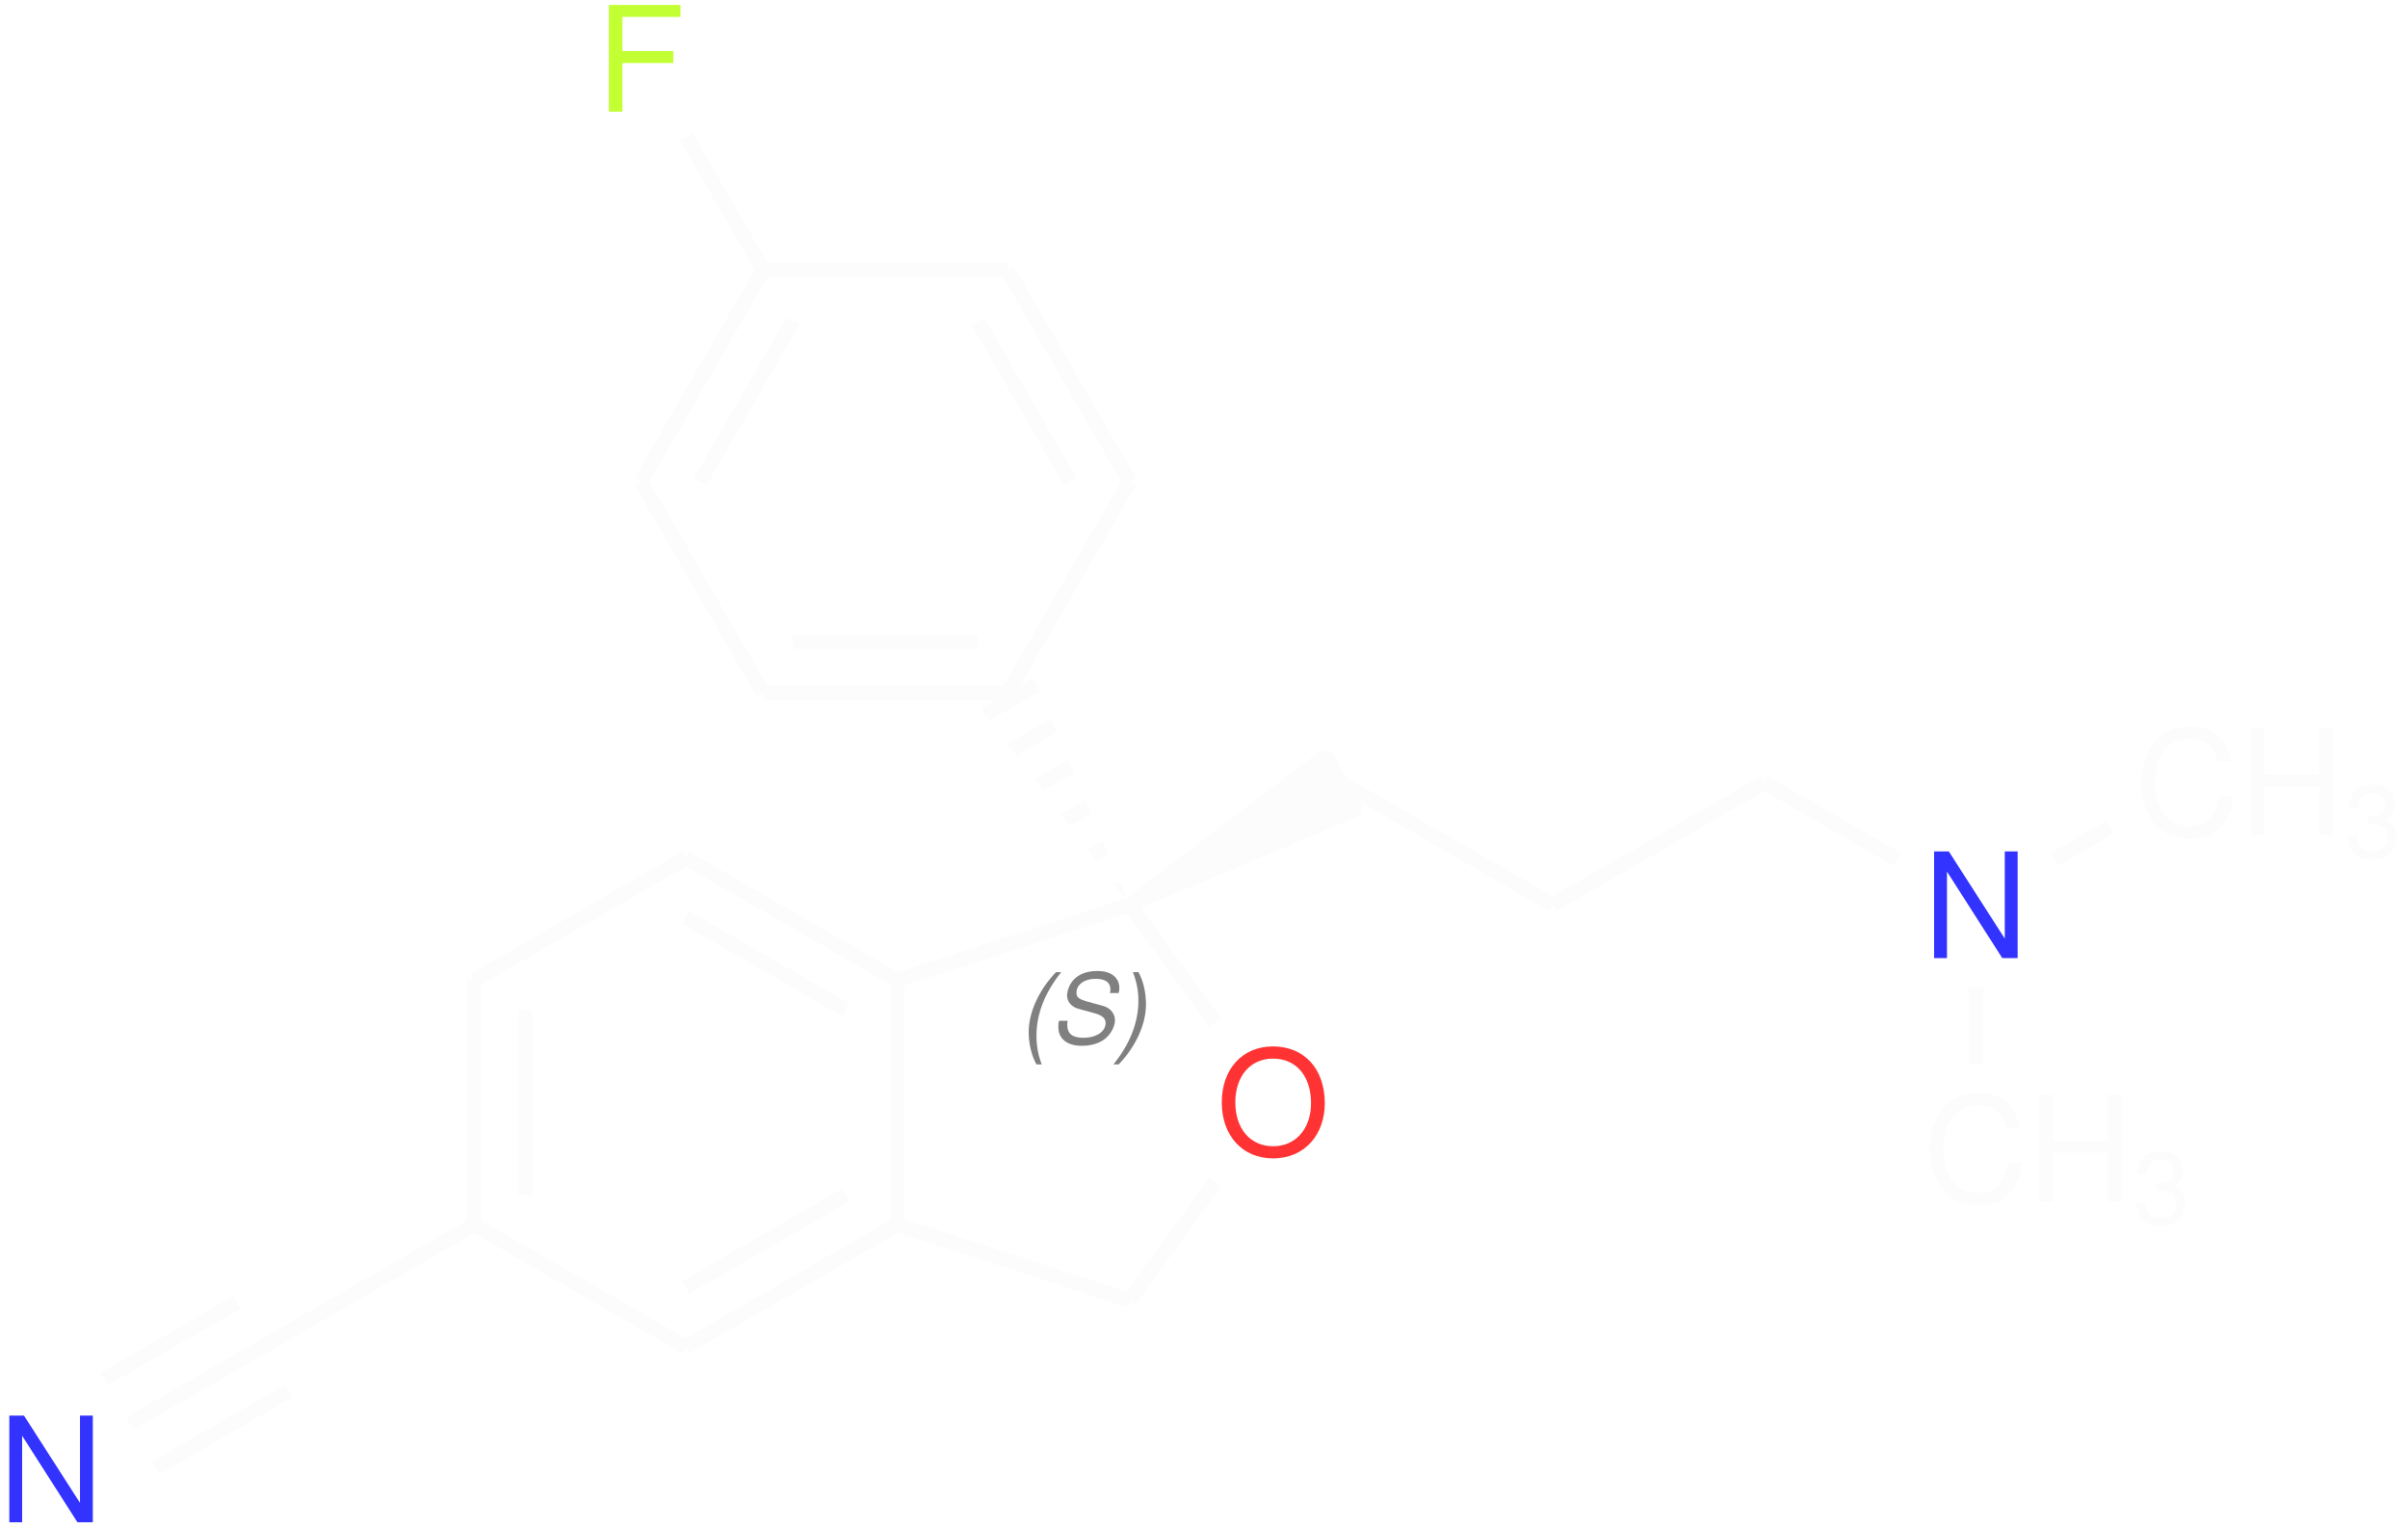
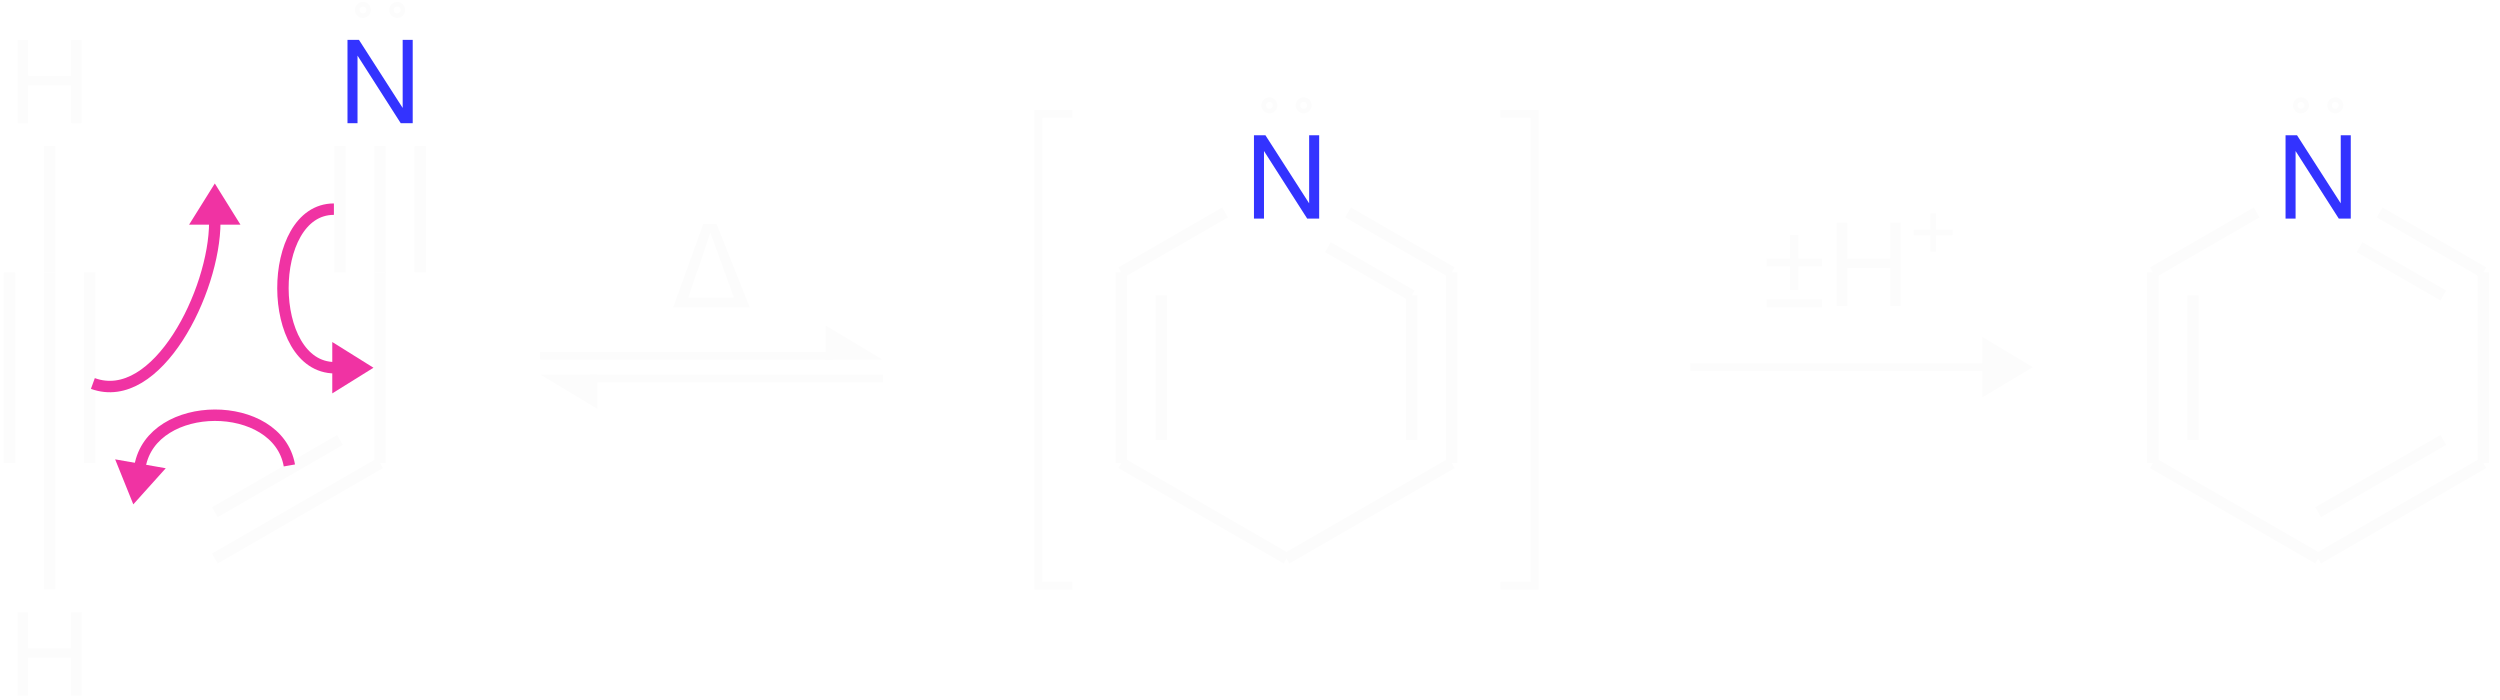
- <svg xmlns="http://www.w3.org/2000/svg" xmlns:xlink="http://www.w3.org/1999/xlink" width="164pt" height="104pt" viewBox="0 0 164 104" version="1.1">
+ <svg xmlns="http://www.w3.org/2000/svg" xmlns:xlink="http://www.w3.org/1999/xlink" width="218pt" height="61pt" viewBox="0 0 218 61" version="1.1">
  <defs>
    <g>
      <symbol overflow="visible" id="glyph0-0">
        <path style="stroke:none;" d="M 6.172 -5.188 C 6.172 -6.344 5.344 -7.094 4.047 -7.094 C 2.609 -7.094 1.859 -6.297 1.859 -4.766 L 2.719 -4.766 C 2.719 -5.656 2.953 -6.312 4 -6.312 C 4.766 -6.312 5.281 -5.859 5.281 -5.188 C 5.281 -3.922 3.484 -3.594 3.484 -2.25 L 3.484 -1.688 L 4.391 -1.688 L 4.391 -2.156 C 4.391 -3.344 6.172 -3.531 6.172 -5.188 Z M 4.391 -0.75 L 3.484 -0.75 L 3.484 0.297 L 4.391 0.297 Z M 0.344 1.391 L 7.625 1.391 L 7.625 -7.969 L 0.344 -7.969 Z M 1.172 0.688 L 1.172 -7.281 L 6.797 -7.281 L 6.797 0.688 Z M 1.172 0.688 " />
      </symbol>
      <symbol overflow="visible" id="glyph0-1">
+         <path style="stroke:none;" d="M 5.469 -3.312 L 5.469 0 L 6.391 0 L 6.391 -7.266 L 5.469 -7.266 L 5.469 -4.125 L 1.719 -4.125 L 1.719 -7.266 L 0.797 -7.266 L 0.797 0 L 1.719 0 L 1.719 -3.312 Z M 5.469 -3.312 " />
+       </symbol>
+       <symbol overflow="visible" id="glyph0-2">
        <path style="stroke:none;" d="M 6.484 -7.266 L 5.609 -7.266 L 5.609 -1.328 L 1.797 -7.266 L 0.797 -7.266 L 0.797 0 L 1.672 0 L 1.672 -5.891 L 5.438 0 L 6.484 0 Z M 6.484 -7.266 " />
      </symbol>
-       <symbol overflow="visible" id="glyph0-2">
-         <path style="stroke:none;" d="M 7.422 -3.516 C 7.422 -5.859 6.031 -7.391 3.891 -7.391 C 1.812 -7.391 0.406 -5.859 0.406 -3.578 C 0.406 -1.312 1.812 0.234 3.906 0.234 C 6.078 0.234 7.422 -1.422 7.422 -3.516 Z M 3.891 -6.562 C 5.469 -6.562 6.484 -5.375 6.484 -3.531 C 6.484 -1.781 5.438 -0.594 3.906 -0.594 C 2.359 -0.594 1.328 -1.781 1.328 -3.578 C 1.328 -5.375 2.359 -6.562 3.891 -6.562 Z M 3.891 -6.562 " />
-       </symbol>
      <symbol overflow="visible" id="glyph0-3">
-         <path style="stroke:none;" d="M 1.719 -3.312 L 5.188 -3.312 L 5.188 -4.125 L 1.719 -4.125 L 1.719 -6.453 L 5.672 -6.453 L 5.672 -7.266 L 0.797 -7.266 L 0.797 0 L 1.719 0 Z M 1.719 -3.312 " />
+         <path style="stroke:none;" d="M 6.812 0 L 3.922 -7.266 L 2.766 -7.266 L 0.141 0 Z M 1.469 -0.844 L 3.375 -6.531 L 5.438 -0.844 Z M 1.469 -0.844 " />
      </symbol>
      <symbol overflow="visible" id="glyph0-4">
-         <path style="stroke:none;" d="M 0.406 -3.547 C 0.406 -2.062 1.062 0.234 3.672 0.234 C 5.453 0.234 6.453 -0.734 6.672 -2.656 L 5.719 -2.656 C 5.5 -1.281 4.906 -0.594 3.688 -0.594 C 2.25 -0.594 1.328 -1.75 1.328 -3.562 C 1.328 -5.422 2.203 -6.562 3.609 -6.562 C 4.781 -6.562 5.359 -6.031 5.578 -5.016 L 6.516 -5.016 C 6.234 -6.609 5.312 -7.391 3.719 -7.391 C 1.062 -7.391 0.406 -5.062 0.406 -3.547 Z M 0.406 -3.547 " />
-       </symbol>
-       <symbol overflow="visible" id="glyph0-5">
-         <path style="stroke:none;" d="M 5.469 -3.312 L 5.469 0 L 6.391 0 L 6.391 -7.266 L 5.469 -7.266 L 5.469 -4.125 L 1.719 -4.125 L 1.719 -7.266 L 0.797 -7.266 L 0.797 0 L 1.719 0 L 1.719 -3.312 Z M 5.469 -3.312 " />
+         <path style="stroke:none;" d="M 5.328 -0.594 L 0.5 -0.594 L 0.5 0.109 L 5.328 0.109 Z M 5.328 -4.141 L 3.266 -4.141 L 3.266 -6.203 L 2.562 -6.203 L 2.562 -4.141 L 0.5 -4.141 L 0.5 -3.453 L 2.562 -3.453 L 2.562 -1.391 L 3.266 -1.391 L 3.266 -3.453 L 5.328 -3.453 Z M 5.328 -4.141 " />
      </symbol>
      <symbol overflow="visible" id="glyph1-0">
-         <path style="stroke:none;" d="M 3.531 -4.672 C 2.562 -4.672 1.969 -4.141 1.766 -3.109 L 2.328 -3.109 C 2.469 -3.844 2.797 -4.156 3.375 -4.156 C 3.797 -4.156 4.094 -3.938 4.094 -3.594 C 4.094 -2.609 2.719 -2.422 2.484 -1.422 L 2.406 -1.062 L 3.016 -1.062 L 3.078 -1.375 C 3.344 -2.297 4.734 -2.422 4.734 -3.672 C 4.734 -4.047 4.5 -4.672 3.531 -4.672 Z M 2.875 -0.422 L 2.281 -0.422 L 2.125 0.266 L 2.734 0.266 Z M -0.094 0.922 L 4.766 0.922 L 6.109 -5.344 L 1.234 -5.344 Z M 0.547 0.453 L 1.688 -4.875 L 5.453 -4.875 L 4.312 0.453 Z M 0.547 0.453 " />
+         <path style="stroke:none;" d="" />
      </symbol>
      <symbol overflow="visible" id="glyph1-1">
-         <path style="stroke:none;" d="M 2.609 -4.859 C 1.453 -3.656 0.75 -2.125 0.75 -0.781 C 0.75 0.016 0.953 0.844 1.281 1.422 L 1.641 1.422 C 1.391 0.781 1.281 0.156 1.281 -0.531 C 1.281 -2.016 1.859 -3.484 2.969 -4.859 Z M 2.609 -4.859 " />
+         <path style="stroke:none;" d="M 3.25 17.547 L 3.938 17.547 L 3.938 0.297 L 6.562 0.297 L 6.562 -0.391 L 3.25 -0.391 Z M 3.25 17.547 " />
      </symbol>
      <symbol overflow="visible" id="glyph1-2">
-         <path style="stroke:none;" d="M 3.203 -4.938 C 1.359 -4.938 1.141 -3.547 1.141 -3.281 C 1.141 -2.859 1.422 -2.516 1.875 -2.375 L 3.016 -2.062 C 3.547 -1.906 3.766 -1.719 3.766 -1.391 C 3.766 -0.859 3.203 -0.391 2.25 -0.391 C 1.5 -0.391 1.156 -0.672 1.156 -1.281 C 1.156 -1.359 1.156 -1.422 1.188 -1.547 L 0.594 -1.547 C 0.547 -1.375 0.547 -1.266 0.547 -1.125 C 0.547 -0.328 1.141 0.156 2.141 0.156 C 4.062 0.156 4.406 -1.234 4.406 -1.578 C 4.406 -1.922 4.203 -2.391 3.594 -2.562 L 2.453 -2.875 C 1.938 -3.031 1.781 -3.156 1.781 -3.453 C 1.781 -4.031 2.344 -4.406 3.078 -4.406 C 3.672 -4.406 4.094 -4.219 4.094 -3.672 C 4.094 -3.609 4.094 -3.562 4.062 -3.438 L 4.656 -3.438 C 4.703 -3.625 4.703 -3.703 4.703 -3.812 C 4.703 -4.25 4.406 -4.938 3.203 -4.938 Z M 3.203 -4.938 " />
+         <path style="stroke:none;" d="M 3.25 5.984 L 3.938 5.984 L 3.938 -0.016 L 3.25 -0.016 Z M 3.25 5.984 " />
      </symbol>
      <symbol overflow="visible" id="glyph1-3">
-         <path style="stroke:none;" d="M 0.312 1.422 C 1.484 0.203 2.172 -1.312 2.172 -2.672 C 2.172 -3.469 1.984 -4.297 1.656 -4.859 L 1.281 -4.859 C 1.531 -4.219 1.656 -3.594 1.656 -2.922 C 1.656 -1.438 1.078 0.047 -0.047 1.422 Z M 0.312 1.422 " />
+         <path style="stroke:none;" d="M 3.25 17.531 L 6.562 17.531 L 6.562 16.844 L 3.938 16.844 L 3.938 -0.406 L 3.25 -0.406 Z M 3.25 17.531 " />
+       </symbol>
+       <symbol overflow="visible" id="glyph1-4">
+         <path style="stroke:none;" d="M 2.703 17.547 L 3.391 17.547 L 3.391 -0.391 L 0.062 -0.391 L 0.062 0.297 L 2.703 0.297 Z M 2.703 17.547 " />
+       </symbol>
+       <symbol overflow="visible" id="glyph1-5">
+         <path style="stroke:none;" d="M 2.703 5.984 L 3.391 5.984 L 3.391 -0.016 L 2.703 -0.016 Z M 2.703 5.984 " />
+       </symbol>
+       <symbol overflow="visible" id="glyph1-6">
+         <path style="stroke:none;" d="M 2.703 16.844 L 0.062 16.844 L 0.062 17.531 L 3.391 17.531 L 3.391 -0.406 L 2.703 -0.406 Z M 2.703 16.844 " />
      </symbol>
      <symbol overflow="visible" id="glyph2-0">
        <path style="stroke:none;" d="M 4.312 -3.625 C 4.312 -4.438 3.734 -4.969 2.828 -4.969 C 1.828 -4.969 1.297 -4.406 1.297 -3.328 L 1.891 -3.328 C 1.891 -3.953 2.062 -4.422 2.797 -4.422 C 3.328 -4.422 3.688 -4.094 3.688 -3.625 C 3.688 -2.75 2.438 -2.516 2.438 -1.562 L 2.438 -1.188 L 3.062 -1.188 L 3.062 -1.516 C 3.062 -2.344 4.312 -2.469 4.312 -3.625 Z M 3.062 -0.516 L 2.438 -0.516 L 2.438 0.203 L 3.062 0.203 Z M 0.25 0.969 L 5.328 0.969 L 5.328 -5.578 L 0.25 -5.578 Z M 0.828 0.484 L 0.828 -5.094 L 4.75 -5.094 L 4.75 0.484 Z M 0.828 0.484 " />
      </symbol>
      <symbol overflow="visible" id="glyph2-1">
-         <path style="stroke:none;" d="M 1.875 -4.406 C 2.422 -4.406 2.75 -4.078 2.75 -3.562 C 2.75 -2.922 2.359 -2.797 1.547 -2.781 L 1.547 -2.266 L 1.875 -2.266 C 2.547 -2.266 2.906 -1.969 2.906 -1.375 C 2.906 -0.75 2.516 -0.391 1.875 -0.391 C 1.203 -0.391 0.875 -0.719 0.844 -1.438 L 0.219 -1.438 C 0.297 -0.359 0.828 0.156 1.859 0.156 C 2.875 0.156 3.531 -0.453 3.531 -1.375 C 3.531 -2 3.281 -2.359 2.688 -2.562 C 3.156 -2.734 3.375 -3.094 3.375 -3.578 C 3.375 -4.438 2.812 -4.938 1.875 -4.938 C 0.875 -4.938 0.344 -4.391 0.328 -3.344 L 0.938 -3.344 C 0.953 -3.875 1.094 -4.406 1.875 -4.406 Z M 1.875 -4.406 " />
+         <path style="stroke:none;" d="M 3.719 -1.859 L 2.281 -1.859 L 2.281 -3.297 L 1.797 -3.297 L 1.797 -1.859 L 0.344 -1.859 L 0.344 -1.375 L 1.797 -1.375 L 1.797 0.062 L 2.281 0.062 L 2.281 -1.375 L 3.719 -1.375 Z M 3.719 -1.859 " />
      </symbol>
    </g>
-     <clipPath id="clip1">
-       <path d="M 66 46 L 77 46 L 77 62 L 66 62 Z M 66 46 " />
-     </clipPath>
-     <clipPath id="clip2">
-       <path d="M 66.805 48.242 L 70.422 46.152 L 76.934 61.605 L 66.805 48.242 " />
-     </clipPath>
  </defs>
  <g id="surface16">
+     <g style="fill:rgb(98.999%,98.999%,98.999%);fill-opacity:1;">
+       <use xlink:href="#glyph0-1" x="0.732" y="60.654" />
+     </g>
+     <path style="fill:none;stroke-width:0.996;stroke-linecap:butt;stroke-linejoin:miter;stroke:rgb(98.999%,98.999%,98.999%);stroke-opacity:1;stroke-miterlimit:10;" d="M 0 -0.002 L 0 -11.013 " transform="matrix(1,0,0,-1,4.324,40.385)" />
+     <path style="fill:none;stroke-width:0.996;stroke-linecap:butt;stroke-linejoin:miter;stroke:rgb(98.999%,98.999%,98.999%);stroke-opacity:1;stroke-miterlimit:10;" d="M 14.41 -8.318 L 28.817 -0.002 " transform="matrix(1,0,0,-1,4.324,40.385)" />
+     <path style="fill:none;stroke-width:0.996;stroke-linecap:butt;stroke-linejoin:miter;stroke:rgb(98.999%,98.999%,98.999%);stroke-opacity:1;stroke-miterlimit:10;" d="M 14.41 -4.279 L 25.321 2.022 " transform="matrix(1,0,0,-1,4.324,40.385)" />
+     <path style="fill:none;stroke-width:0.996;stroke-linecap:butt;stroke-linejoin:miter;stroke:rgb(98.999%,98.999%,98.999%);stroke-opacity:1;stroke-miterlimit:10;" d="M 28.817 -0.002 L 28.817 16.639 " transform="matrix(1,0,0,-1,4.324,40.385)" />
    <g style="fill:rgb(20%,20%,100%);fill-opacity:1;">
-       <use xlink:href="#glyph0-1" x="-0.163" y="103.654" />
+       <use xlink:href="#glyph0-2" x="29.504" y="10.741" />
    </g>
-     <path style="fill:none;stroke-width:0.996;stroke-linecap:butt;stroke-linejoin:miter;stroke:rgb(98.999%,98.999%,98.999%);stroke-opacity:1;stroke-miterlimit:10;" d="M 5.363 6.728 L 14.41 11.951 " transform="matrix(1,0,0,-1,3.473,103.654)" />
-     <path style="fill:none;stroke-width:0.996;stroke-linecap:butt;stroke-linejoin:miter;stroke:rgb(98.999%,98.999%,98.999%);stroke-opacity:1;stroke-miterlimit:10;" d="M 3.613 9.756 L 12.66 14.978 " transform="matrix(1,0,0,-1,3.473,103.654)" />
-     <path style="fill:none;stroke-width:0.996;stroke-linecap:butt;stroke-linejoin:miter;stroke:rgb(98.999%,98.999%,98.999%);stroke-opacity:1;stroke-miterlimit:10;" d="M 7.113 3.697 L 16.16 8.92 " transform="matrix(1,0,0,-1,3.473,103.654)" />
-     <path style="fill:none;stroke-width:0.996;stroke-linecap:butt;stroke-linejoin:miter;stroke:rgb(98.999%,98.999%,98.999%);stroke-opacity:1;stroke-miterlimit:10;" d="M 14.41 11.951 L 28.816 20.267 " transform="matrix(1,0,0,-1,3.473,103.654)" />
-     <path style="fill:none;stroke-width:0.996;stroke-linecap:butt;stroke-linejoin:miter;stroke:rgb(98.999%,98.999%,98.999%);stroke-opacity:1;stroke-miterlimit:10;" d="M 28.816 20.267 L 43.226 11.951 " transform="matrix(1,0,0,-1,3.473,103.654)" />
-     <path style="fill:none;stroke-width:0.996;stroke-linecap:butt;stroke-linejoin:miter;stroke:rgb(98.999%,98.999%,98.999%);stroke-opacity:1;stroke-miterlimit:10;" d="M 43.226 11.951 L 57.636 20.267 " transform="matrix(1,0,0,-1,3.473,103.654)" />
-     <path style="fill:none;stroke-width:0.996;stroke-linecap:butt;stroke-linejoin:miter;stroke:rgb(98.999%,98.999%,98.999%);stroke-opacity:1;stroke-miterlimit:10;" d="M 43.226 15.99 L 54.136 22.291 " transform="matrix(1,0,0,-1,3.473,103.654)" />
-     <path style="fill:none;stroke-width:0.996;stroke-linecap:butt;stroke-linejoin:miter;stroke:rgb(98.999%,98.999%,98.999%);stroke-opacity:1;stroke-miterlimit:10;" d="M 57.636 20.267 L 73.461 15.127 " transform="matrix(1,0,0,-1,3.473,103.654)" />
-     <g style="fill:rgb(100%,20%,20%);fill-opacity:1;">
-       <use xlink:href="#glyph0-2" x="82.805" y="78.642" />
+     <path style="fill-rule:nonzero;fill:rgb(100%,100%,100%);fill-opacity:1;stroke-width:0.399;stroke-linecap:butt;stroke-linejoin:miter;stroke:rgb(98.999%,98.999%,98.999%);stroke-opacity:1;stroke-miterlimit:10;" d="M 0.996 0.001 C 0.996 -0.277 1.218 -0.499 1.496 -0.499 C 1.769 -0.499 1.992 -0.277 1.992 0.001 C 1.992 0.274 1.769 0.497 1.496 0.497 C 1.218 0.497 0.996 0.274 0.996 0.001 Z M -1.993 0.001 C -1.993 -0.277 -1.77 -0.499 -1.493 -0.499 C -1.219 -0.499 -0.996 -0.277 -0.996 0.001 C -0.996 0.274 -1.219 0.497 -1.493 0.497 C -1.77 0.497 -1.993 0.274 -1.993 0.001 Z M -1.993 0.001 " transform="matrix(1,0,0,-1,33.141,0.868)" />
+     <path style="fill:none;stroke-width:0.996;stroke-linecap:butt;stroke-linejoin:miter;stroke:rgb(98.999%,98.999%,98.999%);stroke-opacity:1;stroke-miterlimit:10;" d="M 28.817 16.639 L 28.817 27.651 " transform="matrix(1,0,0,-1,4.324,40.385)" />
+     <path style="fill:none;stroke-width:0.996;stroke-linecap:butt;stroke-linejoin:miter;stroke:rgb(98.999%,98.999%,98.999%);stroke-opacity:1;stroke-miterlimit:10;" d="M 25.321 16.639 L 25.321 27.651 " transform="matrix(1,0,0,-1,4.324,40.385)" />
+     <path style="fill:none;stroke-width:0.996;stroke-linecap:butt;stroke-linejoin:miter;stroke:rgb(98.999%,98.999%,98.999%);stroke-opacity:1;stroke-miterlimit:10;" d="M 32.317 16.639 L 32.317 27.651 " transform="matrix(1,0,0,-1,4.324,40.385)" />
+     <g style="fill:rgb(98.999%,98.999%,98.999%);fill-opacity:1;">
+       <use xlink:href="#glyph0-1" x="0.732" y="10.741" />
    </g>
-     <path style="fill:none;stroke-width:0.996;stroke-linecap:butt;stroke-linejoin:miter;stroke:rgb(98.999%,98.999%,98.999%);stroke-opacity:1;stroke-miterlimit:10;" d="M 73.461 15.127 L 79.3 23.17 " transform="matrix(1,0,0,-1,3.473,103.654)" />
-     <path style="fill:none;stroke-width:0.996;stroke-linecap:butt;stroke-linejoin:miter;stroke:rgb(98.999%,98.999%,98.999%);stroke-opacity:1;stroke-miterlimit:10;" d="M 79.3 34.006 L 73.461 42.049 " transform="matrix(1,0,0,-1,3.473,103.654)" />
-     <g style="fill:rgb(50%,50%,50%);fill-opacity:1;">
-       <use xlink:href="#glyph1-1" x="69.309" y="71.053" />
-       <use xlink:href="#glyph1-2" x="71.532" y="71.053" />
-       <use xlink:href="#glyph1-3" x="75.877" y="71.053" />
-     </g>
-     <g clip-path="url(#clip1)" clip-rule="nonzero">
-       <g clip-path="url(#clip2)" clip-rule="nonzero">
-         <path style="fill:none;stroke-width:4.176;stroke-linecap:butt;stroke-linejoin:miter;stroke:rgb(98.999%,98.999%,98.999%);stroke-opacity:1;stroke-dasharray:0.996,1.993;stroke-miterlimit:10;" d="M 65.14 56.459 L 73.461 42.049 " transform="matrix(1,0,0,-1,3.473,103.654)" />
-       </g>
-     </g>
-     <path style="fill:none;stroke-width:0.996;stroke-linecap:butt;stroke-linejoin:miter;stroke:rgb(98.999%,98.999%,98.999%);stroke-opacity:1;stroke-miterlimit:10;" d="M 65.14 56.459 L 73.461 70.865 " transform="matrix(1,0,0,-1,3.473,103.654)" />
-     <path style="fill:none;stroke-width:0.996;stroke-linecap:butt;stroke-linejoin:miter;stroke:rgb(98.999%,98.999%,98.999%);stroke-opacity:1;stroke-miterlimit:10;" d="M 73.461 70.865 L 65.14 85.275 " transform="matrix(1,0,0,-1,3.473,103.654)" />
-     <path style="fill:none;stroke-width:0.996;stroke-linecap:butt;stroke-linejoin:miter;stroke:rgb(98.999%,98.999%,98.999%);stroke-opacity:1;stroke-miterlimit:10;" d="M 69.422 70.865 L 63.121 81.779 " transform="matrix(1,0,0,-1,3.473,103.654)" />
-     <path style="fill:none;stroke-width:0.996;stroke-linecap:butt;stroke-linejoin:miter;stroke:rgb(98.999%,98.999%,98.999%);stroke-opacity:1;stroke-miterlimit:10;" d="M 65.14 85.275 L 48.504 85.275 " transform="matrix(1,0,0,-1,3.473,103.654)" />
-     <g style="fill:rgb(75.999%,100%,20%);fill-opacity:1;">
-       <use xlink:href="#glyph0-3" x="40.672" y="7.603" />
-     </g>
-     <path style="fill:none;stroke-width:0.996;stroke-linecap:butt;stroke-linejoin:miter;stroke:rgb(98.999%,98.999%,98.999%);stroke-opacity:1;stroke-miterlimit:10;" d="M 48.504 85.275 L 43.277 94.326 " transform="matrix(1,0,0,-1,3.473,103.654)" />
-     <path style="fill:none;stroke-width:0.996;stroke-linecap:butt;stroke-linejoin:miter;stroke:rgb(98.999%,98.999%,98.999%);stroke-opacity:1;stroke-miterlimit:10;" d="M 48.504 85.275 L 40.183 70.865 " transform="matrix(1,0,0,-1,3.473,103.654)" />
-     <path style="fill:none;stroke-width:0.996;stroke-linecap:butt;stroke-linejoin:miter;stroke:rgb(98.999%,98.999%,98.999%);stroke-opacity:1;stroke-miterlimit:10;" d="M 50.523 81.779 L 44.222 70.865 " transform="matrix(1,0,0,-1,3.473,103.654)" />
-     <path style="fill:none;stroke-width:0.996;stroke-linecap:butt;stroke-linejoin:miter;stroke:rgb(98.999%,98.999%,98.999%);stroke-opacity:1;stroke-miterlimit:10;" d="M 40.183 70.865 L 48.504 56.459 " transform="matrix(1,0,0,-1,3.473,103.654)" />
-     <path style="fill:none;stroke-width:0.996;stroke-linecap:butt;stroke-linejoin:miter;stroke:rgb(98.999%,98.999%,98.999%);stroke-opacity:1;stroke-miterlimit:10;" d="M 48.504 56.459 L 65.14 56.459 " transform="matrix(1,0,0,-1,3.473,103.654)" />
-     <path style="fill:none;stroke-width:0.996;stroke-linecap:butt;stroke-linejoin:miter;stroke:rgb(98.999%,98.999%,98.999%);stroke-opacity:1;stroke-miterlimit:10;" d="M 50.523 59.955 L 63.121 59.955 " transform="matrix(1,0,0,-1,3.473,103.654)" />
-     <path style="fill-rule:nonzero;fill:rgb(98.999%,98.999%,98.999%);fill-opacity:1;stroke-width:0.996;stroke-linecap:butt;stroke-linejoin:bevel;stroke:rgb(98.999%,98.999%,98.999%);stroke-opacity:1;stroke-miterlimit:10;" d="M 86.824 52.177 L 88.914 48.56 L 73.461 42.049 Z M 86.824 52.177 " transform="matrix(1,0,0,-1,3.473,103.654)" />
-     <path style="fill:none;stroke-width:0.996;stroke-linecap:butt;stroke-linejoin:miter;stroke:rgb(98.999%,98.999%,98.999%);stroke-opacity:1;stroke-miterlimit:10;" d="M 87.867 50.369 L 102.277 42.049 " transform="matrix(1,0,0,-1,3.473,103.654)" />
-     <path style="fill:none;stroke-width:0.996;stroke-linecap:butt;stroke-linejoin:miter;stroke:rgb(98.999%,98.999%,98.999%);stroke-opacity:1;stroke-miterlimit:10;" d="M 102.277 42.049 L 116.687 50.369 " transform="matrix(1,0,0,-1,3.473,103.654)" />
-     <g style="fill:rgb(20%,20%,100%);fill-opacity:1;">
-       <use xlink:href="#glyph0-1" x="130.929" y="65.237" />
-     </g>
-     <path style="fill:none;stroke-width:0.996;stroke-linecap:butt;stroke-linejoin:miter;stroke:rgb(98.999%,98.999%,98.999%);stroke-opacity:1;stroke-miterlimit:10;" d="M 116.687 50.369 L 125.73 45.142 " transform="matrix(1,0,0,-1,3.473,103.654)" />
+     <path style="fill:none;stroke-width:0.996;stroke-linecap:butt;stroke-linejoin:miter;stroke:rgb(98.999%,98.999%,98.999%);stroke-opacity:1;stroke-miterlimit:10;" d="M 0 16.639 L 0 27.651 " transform="matrix(1,0,0,-1,4.324,40.385)" />
+     <path style="fill:none;stroke-width:0.996;stroke-linecap:butt;stroke-linejoin:miter;stroke:rgb(98.999%,98.999%,98.999%);stroke-opacity:1;stroke-miterlimit:10;" d="M 0 16.639 L 0 -0.002 " transform="matrix(1,0,0,-1,4.324,40.385)" />
+     <path style="fill:none;stroke-width:0.996;stroke-linecap:butt;stroke-linejoin:miter;stroke:rgb(98.999%,98.999%,98.999%);stroke-opacity:1;stroke-miterlimit:10;" d="M 3.496 16.639 L 3.496 -0.002 " transform="matrix(1,0,0,-1,4.324,40.385)" />
+     <path style="fill:none;stroke-width:0.996;stroke-linecap:butt;stroke-linejoin:miter;stroke:rgb(98.999%,98.999%,98.999%);stroke-opacity:1;stroke-miterlimit:10;" d="M -3.496 16.639 L -3.496 -0.002 " transform="matrix(1,0,0,-1,4.324,40.385)" />
+     <path style="fill:none;stroke-width:0.668;stroke-linecap:butt;stroke-linejoin:miter;stroke:rgb(98.999%,98.999%,98.999%);stroke-opacity:1;stroke-miterlimit:10;" d="M 46.774 9.365 L 72.34 9.365 " transform="matrix(1,0,0,-1,0.328,40.385)" />
+     <path style="fill-rule:nonzero;fill:rgb(98.999%,98.999%,98.999%);fill-opacity:1;stroke-width:0.668;stroke-linecap:butt;stroke-linejoin:miter;stroke:rgb(98.999%,98.999%,98.999%);stroke-opacity:1;stroke-miterlimit:10;" d="M 3.743 0 L 0.332 2.047 L 0.332 0 Z M 3.743 0 " transform="matrix(1,0,0,-1,71.99966,31.02001)" />
+     <path style="fill:none;stroke-width:0.668;stroke-linecap:butt;stroke-linejoin:miter;stroke:rgb(98.999%,98.999%,98.999%);stroke-opacity:1;stroke-miterlimit:10;" d="M 76.66 7.373 L 51.094 7.373 " transform="matrix(1,0,0,-1,0.328,40.385)" />
+     <path style="fill-rule:nonzero;fill:rgb(98.999%,98.999%,98.999%);fill-opacity:1;stroke-width:0.668;stroke-linecap:butt;stroke-linejoin:miter;stroke:rgb(98.999%,98.999%,98.999%);stroke-opacity:1;stroke-miterlimit:10;" d="M 3.741 -0.001 L 0.335 2.046 L 0.335 -0.001 Z M 3.741 -0.001 " transform="matrix(-1,0,0,1,52.08891,33.01256)" />
    <g style="fill:rgb(98.999%,98.999%,98.999%);fill-opacity:1;">
-       <use xlink:href="#glyph0-4" x="131.034" y="81.82" />
+       <use xlink:href="#glyph0-3" x="58.561" y="26.796" />
    </g>
    <g style="fill:rgb(98.999%,98.999%,98.999%);fill-opacity:1;">
-       <use xlink:href="#glyph0-5" x="138.098" y="81.82" />
+       <use xlink:href="#glyph1-1" x="86.95" y="9.976" />
    </g>
    <g style="fill:rgb(98.999%,98.999%,98.999%);fill-opacity:1;">
-       <use xlink:href="#glyph2-1" x="145.281" y="83.333" />
-     </g>
-     <path style="fill:none;stroke-width:0.996;stroke-linecap:butt;stroke-linejoin:miter;stroke:rgb(98.999%,98.999%,98.999%);stroke-opacity:1;stroke-miterlimit:10;" d="M 131.093 36.424 L 131.093 31.209 " transform="matrix(1,0,0,-1,3.473,103.654)" />
-     <g style="fill:rgb(98.999%,98.999%,98.999%);fill-opacity:1;">
-       <use xlink:href="#glyph0-4" x="145.443" y="56.863" />
+       <use xlink:href="#glyph1-2" x="86.95" y="27.51" />
    </g>
    <g style="fill:rgb(98.999%,98.999%,98.999%);fill-opacity:1;">
-       <use xlink:href="#glyph0-5" x="152.506" y="56.863" />
+       <use xlink:href="#glyph1-3" x="86.95" y="33.886" />
+     </g>
+     <path style="fill:none;stroke-width:0.996;stroke-linecap:butt;stroke-linejoin:miter;stroke:rgb(98.999%,98.999%,98.999%);stroke-opacity:1;stroke-miterlimit:10;" d="M 0.001 -0.002 L 14.408 -8.318 " transform="matrix(1,0,0,-1,97.776,40.385)" />
+     <path style="fill:none;stroke-width:0.996;stroke-linecap:butt;stroke-linejoin:miter;stroke:rgb(98.999%,98.999%,98.999%);stroke-opacity:1;stroke-miterlimit:10;" d="M 14.408 -8.318 L 28.818 -0.002 " transform="matrix(1,0,0,-1,97.776,40.385)" />
+     <path style="fill:none;stroke-width:0.996;stroke-linecap:butt;stroke-linejoin:miter;stroke:rgb(98.999%,98.999%,98.999%);stroke-opacity:1;stroke-miterlimit:10;" d="M 28.818 -0.002 L 28.818 16.639 " transform="matrix(1,0,0,-1,97.776,40.385)" />
+     <path style="fill:none;stroke-width:0.996;stroke-linecap:butt;stroke-linejoin:miter;stroke:rgb(98.999%,98.999%,98.999%);stroke-opacity:1;stroke-miterlimit:10;" d="M 25.322 2.018 L 25.322 14.619 " transform="matrix(1,0,0,-1,97.776,40.385)" />
+     <g style="fill:rgb(20%,20%,100%);fill-opacity:1;">
+       <use xlink:href="#glyph0-2" x="108.548" y="19.06" />
+     </g>
+     <path style="fill-rule:nonzero;fill:rgb(100%,100%,100%);fill-opacity:1;stroke-width:0.399;stroke-linecap:butt;stroke-linejoin:miter;stroke:rgb(98.999%,98.999%,98.999%);stroke-opacity:1;stroke-miterlimit:10;" d="M 0.995 -0.001 C 0.995 -0.274 1.221 -0.497 1.495 -0.497 C 1.768 -0.497 1.991 -0.274 1.991 -0.001 C 1.991 0.277 1.768 0.499 1.495 0.499 C 1.221 0.499 0.995 0.277 0.995 -0.001 Z M -1.994 -0.001 C -1.994 -0.274 -1.771 -0.497 -1.494 -0.497 C -1.22 -0.497 -0.998 -0.274 -0.998 -0.001 C -0.998 0.277 -1.22 0.499 -1.494 0.499 C -1.771 0.499 -1.994 0.277 -1.994 -0.001 Z M -1.994 -0.001 " transform="matrix(1,0,0,-1,112.185,9.187)" />
+     <path style="fill:none;stroke-width:0.996;stroke-linecap:butt;stroke-linejoin:miter;stroke:rgb(98.999%,98.999%,98.999%);stroke-opacity:1;stroke-miterlimit:10;" d="M 28.818 16.639 L 19.771 21.862 " transform="matrix(1,0,0,-1,97.776,40.385)" />
+     <path style="fill:none;stroke-width:0.996;stroke-linecap:butt;stroke-linejoin:miter;stroke:rgb(98.999%,98.999%,98.999%);stroke-opacity:1;stroke-miterlimit:10;" d="M 25.318 14.619 L 18.021 18.83 " transform="matrix(1,0,0,-1,97.776,40.385)" />
+     <path style="fill:none;stroke-width:0.996;stroke-linecap:butt;stroke-linejoin:miter;stroke:rgb(98.999%,98.999%,98.999%);stroke-opacity:1;stroke-miterlimit:10;" d="M 9.048 21.862 L 0.001 16.639 " transform="matrix(1,0,0,-1,97.776,40.385)" />
+     <path style="fill:none;stroke-width:0.996;stroke-linecap:butt;stroke-linejoin:miter;stroke:rgb(98.999%,98.999%,98.999%);stroke-opacity:1;stroke-miterlimit:10;" d="M 0.001 16.639 L 0.001 -0.002 " transform="matrix(1,0,0,-1,97.776,40.385)" />
+     <path style="fill:none;stroke-width:0.996;stroke-linecap:butt;stroke-linejoin:miter;stroke:rgb(98.999%,98.999%,98.999%);stroke-opacity:1;stroke-miterlimit:10;" d="M 3.497 14.619 L 3.497 2.018 " transform="matrix(1,0,0,-1,97.776,40.385)" />
+     <g style="fill:rgb(98.999%,98.999%,98.999%);fill-opacity:1;">
+       <use xlink:href="#glyph1-4" x="130.778" y="9.976" />
    </g>
    <g style="fill:rgb(98.999%,98.999%,98.999%);fill-opacity:1;">
-       <use xlink:href="#glyph2-1" x="159.689" y="58.376" />
+       <use xlink:href="#glyph1-5" x="130.778" y="27.51" />
    </g>
-     <path style="fill:none;stroke-width:0.996;stroke-linecap:butt;stroke-linejoin:miter;stroke:rgb(98.999%,98.999%,98.999%);stroke-opacity:1;stroke-miterlimit:10;" d="M 136.457 45.142 L 140.246 47.334 " transform="matrix(1,0,0,-1,3.473,103.654)" />
-     <path style="fill:none;stroke-width:0.996;stroke-linecap:butt;stroke-linejoin:miter;stroke:rgb(98.999%,98.999%,98.999%);stroke-opacity:1;stroke-miterlimit:10;" d="M 73.461 42.049 L 57.636 36.908 " transform="matrix(1,0,0,-1,3.473,103.654)" />
-     <path style="fill:none;stroke-width:0.996;stroke-linecap:butt;stroke-linejoin:miter;stroke:rgb(98.999%,98.999%,98.999%);stroke-opacity:1;stroke-miterlimit:10;" d="M 57.636 20.267 L 57.636 36.908 " transform="matrix(1,0,0,-1,3.473,103.654)" />
-     <path style="fill:none;stroke-width:0.996;stroke-linecap:butt;stroke-linejoin:miter;stroke:rgb(98.999%,98.999%,98.999%);stroke-opacity:1;stroke-miterlimit:10;" d="M 57.636 36.908 L 43.226 45.224 " transform="matrix(1,0,0,-1,3.473,103.654)" />
-     <path style="fill:none;stroke-width:0.996;stroke-linecap:butt;stroke-linejoin:miter;stroke:rgb(98.999%,98.999%,98.999%);stroke-opacity:1;stroke-miterlimit:10;" d="M 54.136 34.888 L 43.226 41.185 " transform="matrix(1,0,0,-1,3.473,103.654)" />
-     <path style="fill:none;stroke-width:0.996;stroke-linecap:butt;stroke-linejoin:miter;stroke:rgb(98.999%,98.999%,98.999%);stroke-opacity:1;stroke-miterlimit:10;" d="M 43.226 45.224 L 28.816 36.908 " transform="matrix(1,0,0,-1,3.473,103.654)" />
-     <path style="fill:none;stroke-width:0.996;stroke-linecap:butt;stroke-linejoin:miter;stroke:rgb(98.999%,98.999%,98.999%);stroke-opacity:1;stroke-miterlimit:10;" d="M 28.816 36.908 L 28.816 20.267 " transform="matrix(1,0,0,-1,3.473,103.654)" />
-     <path style="fill:none;stroke-width:0.996;stroke-linecap:butt;stroke-linejoin:miter;stroke:rgb(98.999%,98.999%,98.999%);stroke-opacity:1;stroke-miterlimit:10;" d="M 32.316 34.888 L 32.316 22.287 " transform="matrix(1,0,0,-1,3.473,103.654)" />
+     <g style="fill:rgb(98.999%,98.999%,98.999%);fill-opacity:1;">
+       <use xlink:href="#glyph1-6" x="130.778" y="33.886" />
+     </g>
+     <path style="fill:none;stroke-width:0.668;stroke-linecap:butt;stroke-linejoin:miter;stroke:rgb(98.999%,98.999%,98.999%);stroke-opacity:1;stroke-miterlimit:10;" d="M 147.055 8.369 L 172.699 8.369 " transform="matrix(1,0,0,-1,0.328,40.385)" />
+     <path style="fill-rule:nonzero;fill:rgb(98.999%,98.999%,98.999%);fill-opacity:1;stroke-width:0.668;stroke-linecap:butt;stroke-linejoin:miter;stroke:rgb(98.999%,98.999%,98.999%);stroke-opacity:1;stroke-miterlimit:10;" d="M 3.744 0.001 L 0.334 2.048 L 0.334 -2.046 Z M 3.744 0.001 " transform="matrix(1,0,0,-1,172.8617,32.01629)" />
+     <g style="fill:rgb(98.999%,98.999%,98.999%);fill-opacity:1;">
+       <use xlink:href="#glyph0-4" x="153.54" y="26.686" />
+       <use xlink:href="#glyph0-1" x="159.358" y="26.686" />
+     </g>
+     <g style="fill:rgb(98.999%,98.999%,98.999%);fill-opacity:1;">
+       <use xlink:href="#glyph2-1" x="166.541" y="21.886" />
+     </g>
+     <path style="fill:none;stroke-width:0.996;stroke-linecap:butt;stroke-linejoin:miter;stroke:rgb(98.999%,98.999%,98.999%);stroke-opacity:1;stroke-miterlimit:10;" d="M -0.001 -0.002 L 14.41 -8.318 " transform="matrix(1,0,0,-1,187.731,40.385)" />
+     <path style="fill:none;stroke-width:0.996;stroke-linecap:butt;stroke-linejoin:miter;stroke:rgb(98.999%,98.999%,98.999%);stroke-opacity:1;stroke-miterlimit:10;" d="M 14.41 -8.318 L 28.816 -0.002 " transform="matrix(1,0,0,-1,187.731,40.385)" />
+     <path style="fill:none;stroke-width:0.996;stroke-linecap:butt;stroke-linejoin:miter;stroke:rgb(98.999%,98.999%,98.999%);stroke-opacity:1;stroke-miterlimit:10;" d="M 14.41 -4.279 L 25.32 2.022 " transform="matrix(1,0,0,-1,187.731,40.385)" />
+     <path style="fill:none;stroke-width:0.996;stroke-linecap:butt;stroke-linejoin:miter;stroke:rgb(98.999%,98.999%,98.999%);stroke-opacity:1;stroke-miterlimit:10;" d="M 28.816 -0.002 L 28.816 16.639 " transform="matrix(1,0,0,-1,187.731,40.385)" />
+     <g style="fill:rgb(20%,20%,100%);fill-opacity:1;">
+       <use xlink:href="#glyph0-2" x="198.503" y="19.06" />
+     </g>
+     <path style="fill-rule:nonzero;fill:rgb(100%,100%,100%);fill-opacity:1;stroke-width:0.399;stroke-linecap:butt;stroke-linejoin:miter;stroke:rgb(98.999%,98.999%,98.999%);stroke-opacity:1;stroke-miterlimit:10;" d="M 0.998 -0.001 C 0.998 -0.274 1.22 -0.497 1.494 -0.497 C 1.771 -0.497 1.994 -0.274 1.994 -0.001 C 1.994 0.277 1.771 0.499 1.494 0.499 C 1.22 0.499 0.998 0.277 0.998 -0.001 Z M -1.994 -0.001 C -1.994 -0.274 -1.768 -0.497 -1.494 -0.497 C -1.221 -0.497 -0.994 -0.274 -0.994 -0.001 C -0.994 0.277 -1.221 0.499 -1.494 0.499 C -1.768 0.499 -1.994 0.277 -1.994 -0.001 Z M -1.994 -0.001 " transform="matrix(1,0,0,-1,202.139,9.187)" />
+     <path style="fill:none;stroke-width:0.996;stroke-linecap:butt;stroke-linejoin:miter;stroke:rgb(98.999%,98.999%,98.999%);stroke-opacity:1;stroke-miterlimit:10;" d="M 28.816 16.639 L 19.773 21.862 " transform="matrix(1,0,0,-1,187.731,40.385)" />
+     <path style="fill:none;stroke-width:0.996;stroke-linecap:butt;stroke-linejoin:miter;stroke:rgb(98.999%,98.999%,98.999%);stroke-opacity:1;stroke-miterlimit:10;" d="M 25.32 14.619 L 18.023 18.83 " transform="matrix(1,0,0,-1,187.731,40.385)" />
+     <path style="fill:none;stroke-width:0.996;stroke-linecap:butt;stroke-linejoin:miter;stroke:rgb(98.999%,98.999%,98.999%);stroke-opacity:1;stroke-miterlimit:10;" d="M 9.046 21.862 L -0.001 16.639 " transform="matrix(1,0,0,-1,187.731,40.385)" />
+     <path style="fill:none;stroke-width:0.996;stroke-linecap:butt;stroke-linejoin:miter;stroke:rgb(98.999%,98.999%,98.999%);stroke-opacity:1;stroke-miterlimit:10;" d="M -0.001 16.639 L -0.001 -0.002 " transform="matrix(1,0,0,-1,187.731,40.385)" />
+     <path style="fill:none;stroke-width:0.996;stroke-linecap:butt;stroke-linejoin:miter;stroke:rgb(98.999%,98.999%,98.999%);stroke-opacity:1;stroke-miterlimit:10;" d="M 3.499 14.619 L 3.499 2.018 " transform="matrix(1,0,0,-1,187.731,40.385)" />
+     <path style="fill:none;stroke-width:0.996;stroke-linecap:butt;stroke-linejoin:miter;stroke:rgb(94.04%,20.001%,63.919%);stroke-opacity:1;stroke-miterlimit:10;" d="M -191.812 -0.201 C -192.843 5.651 -203.792 5.651 -204.839 -0.283 " transform="matrix(1,0,0,-1,217.046,40.385)" />
+     <path style="fill-rule:nonzero;fill:rgb(94.04%,20.001%,63.919%);fill-opacity:1;stroke-width:0.91;stroke-linecap:butt;stroke-linejoin:miter;stroke:rgb(94.04%,20.001%,63.919%);stroke-opacity:1;stroke-miterlimit:10;" d="M 2.731 -0.001 L 0.454 1.419 L 0.455 -1.421 Z M 2.731 -0.001 " transform="matrix(-0.17363,0.9848,0.9848,0.17363,12.24818,40.44365)" />
+     <path style="fill:none;stroke-width:0.996;stroke-linecap:butt;stroke-linejoin:miter;stroke:rgb(94.04%,20.001%,63.919%);stroke-opacity:1;stroke-miterlimit:10;" d="M -187.929 22.147 C -193.87 22.147 -193.87 8.319 -187.843 8.319 " transform="matrix(1,0,0,-1,217.046,40.385)" />
+     <path style="fill-rule:nonzero;fill:rgb(94.04%,20.001%,63.919%);fill-opacity:1;stroke-width:0.91;stroke-linecap:butt;stroke-linejoin:miter;stroke:rgb(94.04%,20.001%,63.919%);stroke-opacity:1;stroke-miterlimit:10;" d="M 2.733 -0 L 0.455 1.422 L 0.455 -1.418 Z M 2.733 -0 " transform="matrix(1,0,0,-1,28.97431,32.0661)" />
+     <path style="fill:none;stroke-width:0.996;stroke-linecap:butt;stroke-linejoin:miter;stroke:rgb(94.04%,20.001%,63.919%);stroke-opacity:1;stroke-miterlimit:10;" d="M -208.948 6.944 C -203.362 4.912 -198.316 14.994 -198.316 21.022 " transform="matrix(1,0,0,-1,217.046,40.385)" />
+     <path style="fill-rule:nonzero;fill:rgb(94.04%,20.001%,63.919%);fill-opacity:1;stroke-width:0.91;stroke-linecap:butt;stroke-linejoin:miter;stroke:rgb(94.04%,20.001%,63.919%);stroke-opacity:1;stroke-miterlimit:10;" d="M 2.733 -0.001 L 0.456 1.421 L 0.456 -1.419 Z M 2.733 -0.001 " transform="matrix(0,-1,-1,0,18.7296,19.59237)" />
  </g>
</svg>
